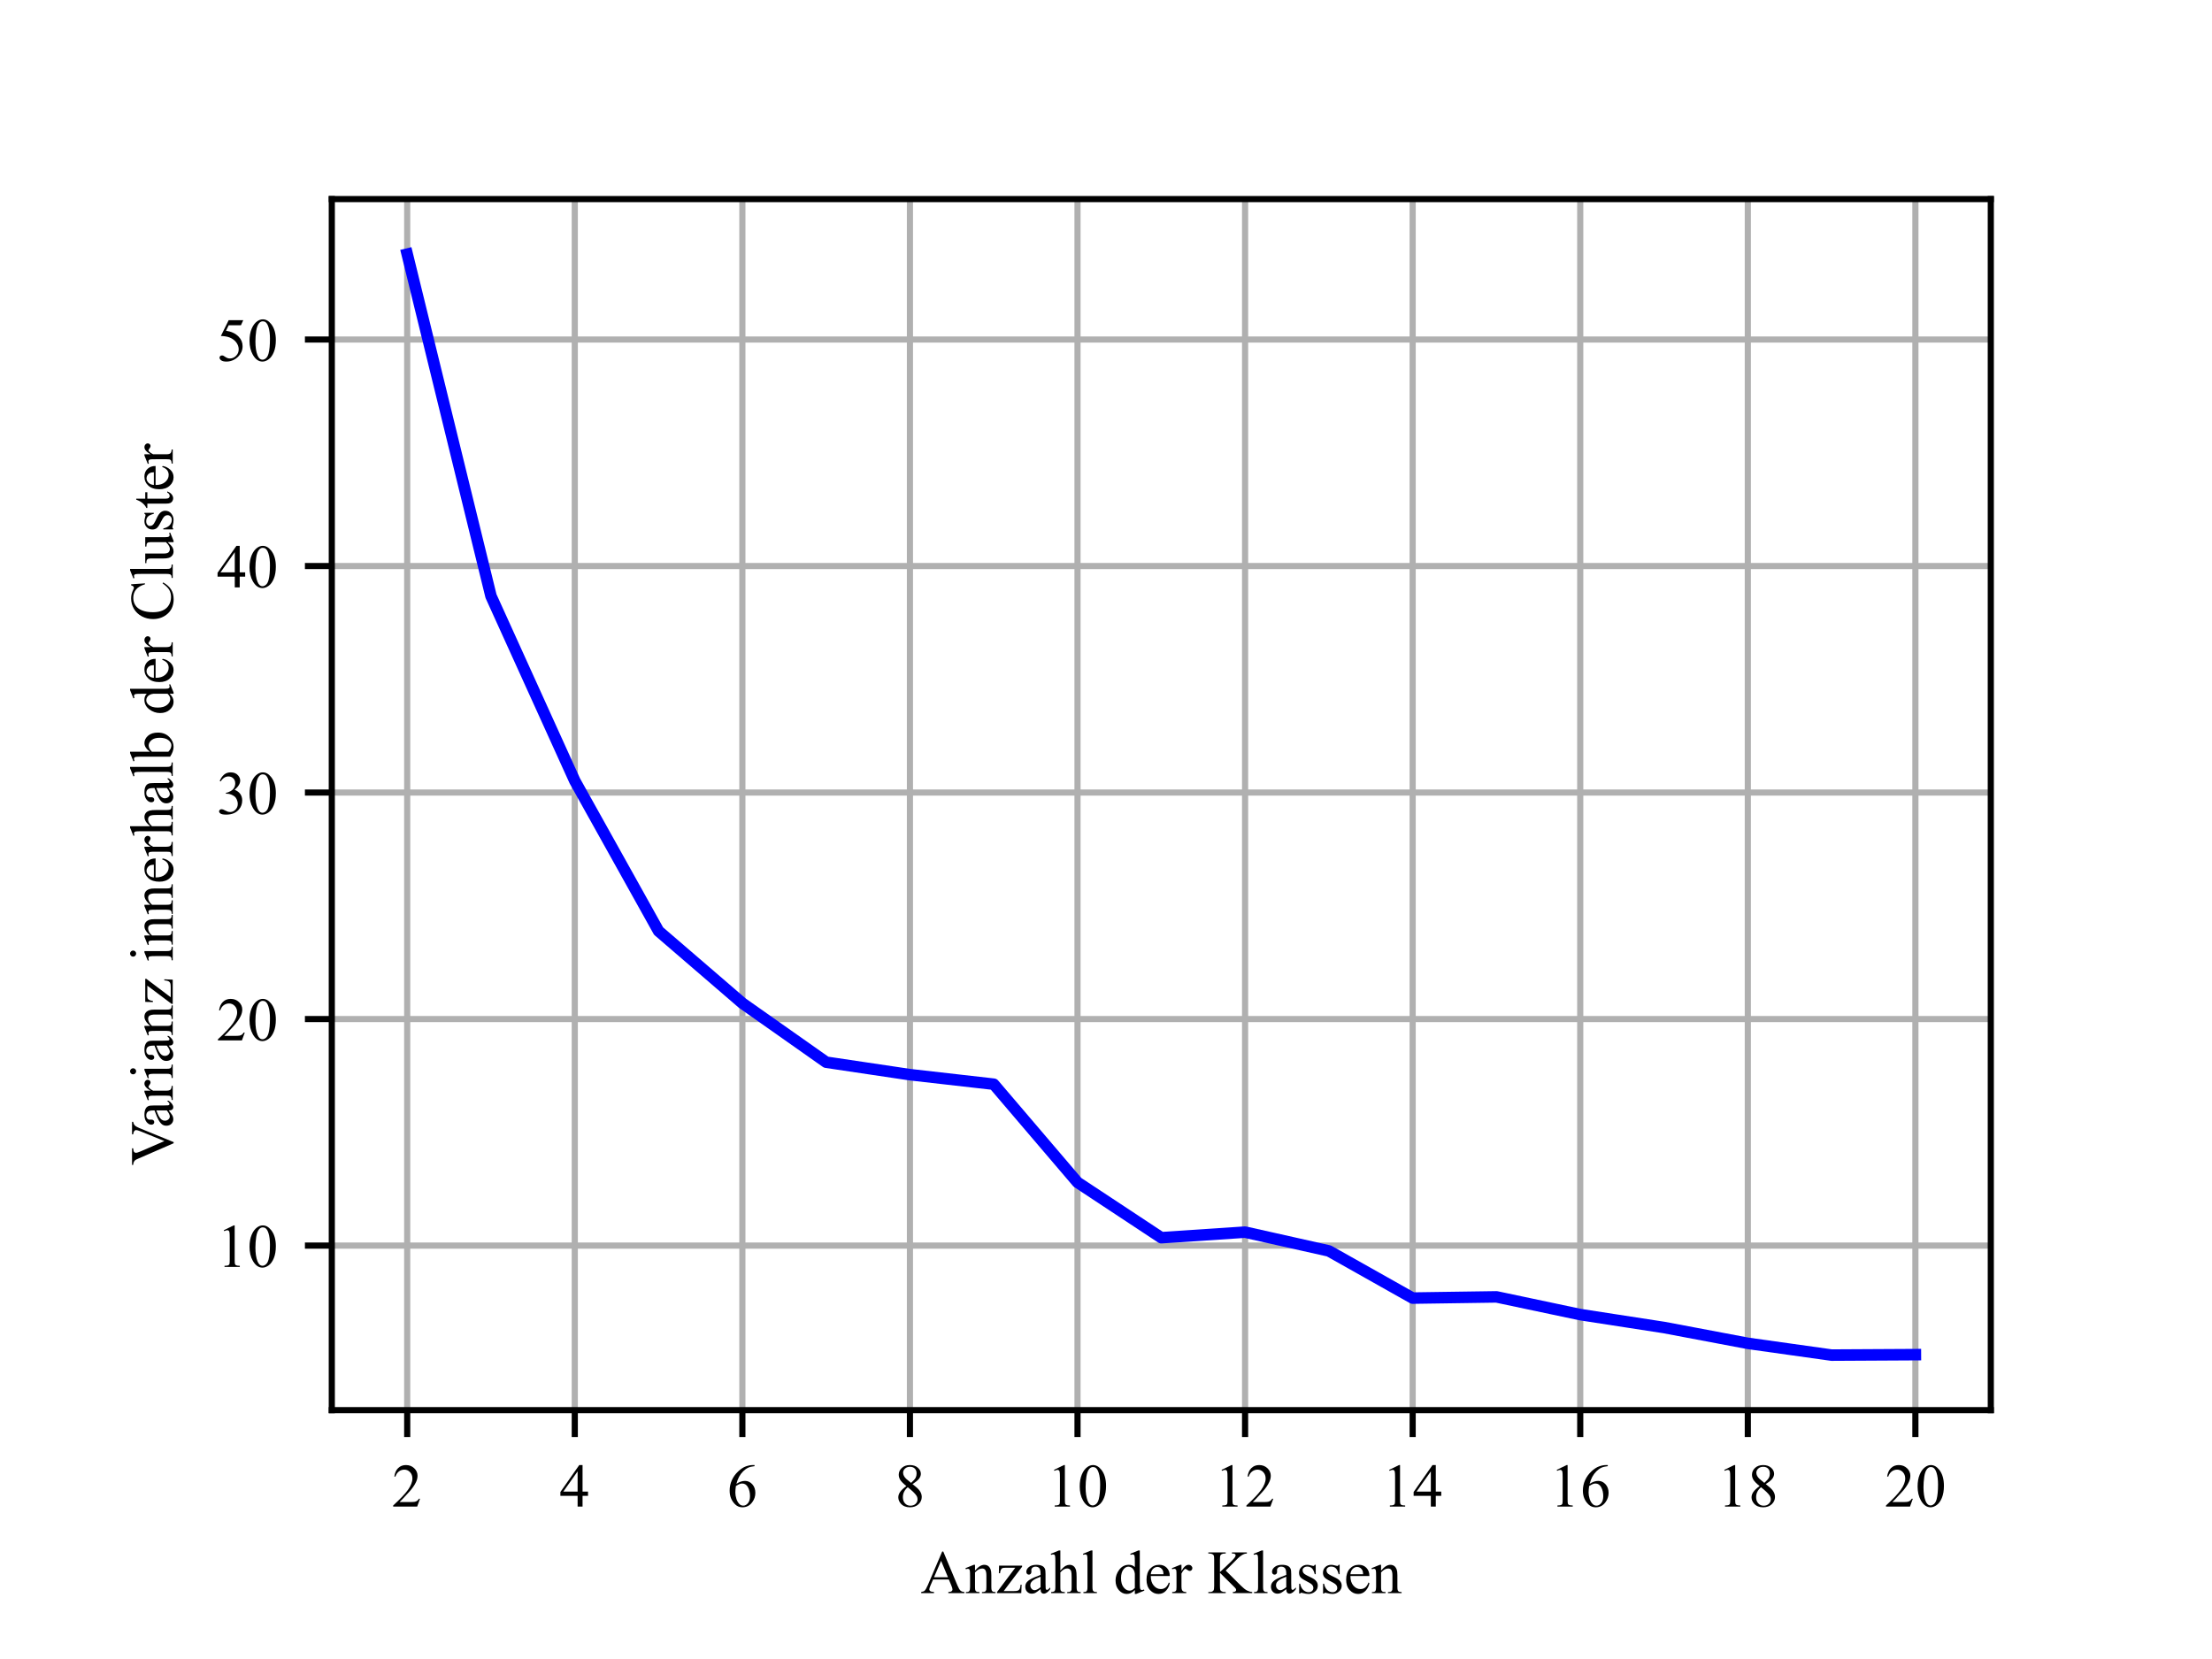
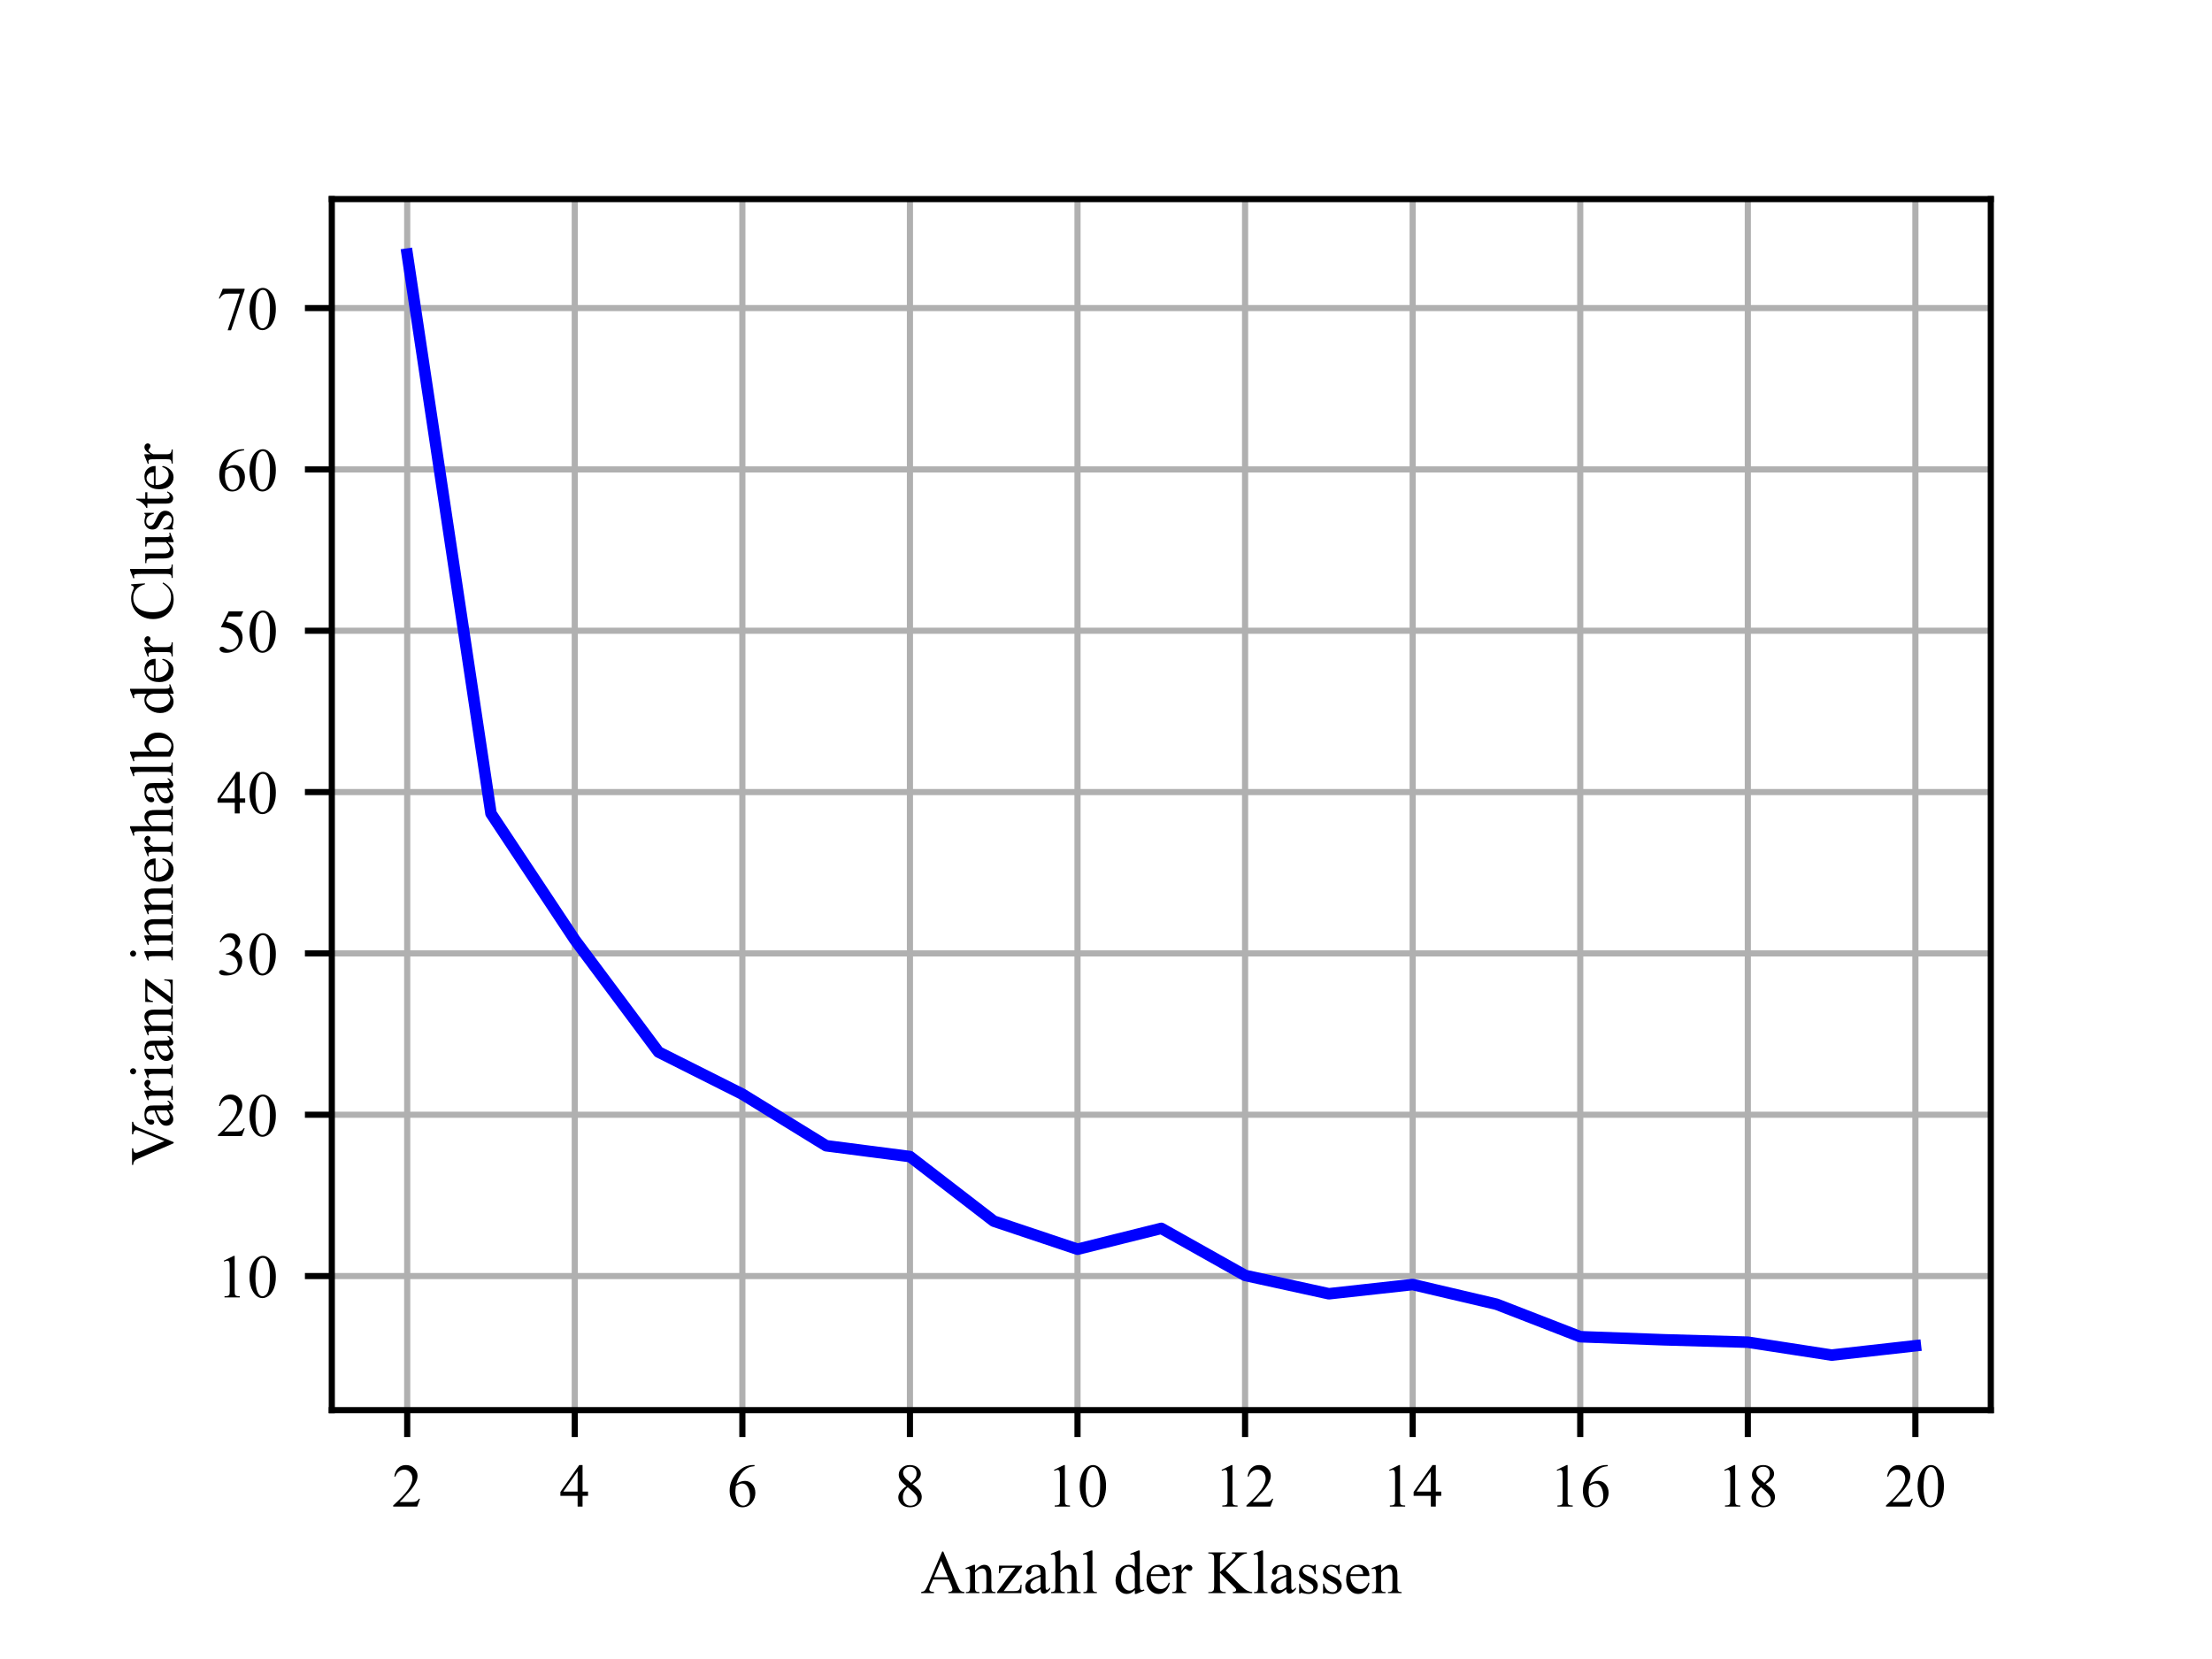
<svg xmlns="http://www.w3.org/2000/svg" xmlns:xlink="http://www.w3.org/1999/xlink" width="288pt" height="216pt" viewBox="0 0 288 216" version="1.1">
  <defs>
    <style type="text/css">*{stroke-linejoin: round; stroke-linecap: butt}</style>
  </defs>
  <g id="figure_1">
    <g id="patch_1">
      <path d="M 0 216  L 288 216  L 288 0  L 0 0  z " style="fill: #ffffff" />
    </g>
    <g id="axes_1">
      <g id="patch_2">
        <path d="M 43.2 183.6  L 259.2 183.6  L 259.2 25.92  L 43.2 25.92  z " style="fill: #ffffff" />
      </g>
      <g id="matplotlib.axis_1">
        <g id="xtick_1">
          <g id="line2d_1">
-             <path d="M 53.018 183.6  L 53.018 25.92  " clip-path="url(#p53b278c3a2)" style="fill: none; stroke: #b0b0b0; stroke-width: 0.8; stroke-linecap: square" />
+             <path d="M 53.018 183.6  L 53.018 25.92  " clip-path="url(#pdfd853236e)" style="fill: none; stroke: #b0b0b0; stroke-width: 0.8; stroke-linecap: square" />
          </g>
          <g id="line2d_2">
            <defs>
-               <path id="m76fa7926c0" d="M 0 0  L 0 3.5  " style="stroke: #000000; stroke-width: 0.8" />
+               <path id="m865f3b66de" d="M 0 0  L 0 3.5  " style="stroke: #000000; stroke-width: 0.8" />
            </defs>
            <g>
-               <use xlink:href="#m76fa7926c0" x="53.018" y="183.6" style="stroke: #000000; stroke-width: 0.8" />
+               <use xlink:href="#m865f3b66de" x="53.018" y="183.6" style="stroke: #000000; stroke-width: 0.8" />
            </g>
          </g>
          <g id="text_1">
            <g transform="translate(51.01818 196.155) scale(0.08 -0.08)">
              <defs>
                <path id="TimesNewRomanPSMT-32" d="M 2934 816  L 2638 0  L 138 0  L 138 116  Q 1241 1122 1691 1759  Q 2141 2397 2141 2925  Q 2141 3328 1894 3587  Q 1647 3847 1303 3847  Q 991 3847 742 3664  Q 494 3481 375 3128  L 259 3128  Q 338 3706 661 4015  Q 984 4325 1469 4325  Q 1984 4325 2329 3994  Q 2675 3663 2675 3213  Q 2675 2891 2525 2569  Q 2294 2063 1775 1497  Q 997 647 803 472  L 1909 472  Q 2247 472 2383 497  Q 2519 522 2628 598  Q 2738 675 2819 816  L 2934 816  z " transform="scale(0.015625)" />
              </defs>
              <use xlink:href="#TimesNewRomanPSMT-32" />
            </g>
          </g>
        </g>
        <g id="xtick_2">
          <g id="line2d_3">
-             <path d="M 74.836 183.6  L 74.836 25.92  " clip-path="url(#p53b278c3a2)" style="fill: none; stroke: #b0b0b0; stroke-width: 0.8; stroke-linecap: square" />
+             <path d="M 74.836 183.6  L 74.836 25.92  " clip-path="url(#pdfd853236e)" style="fill: none; stroke: #b0b0b0; stroke-width: 0.8; stroke-linecap: square" />
          </g>
          <g id="line2d_4">
            <g>
-               <use xlink:href="#m76fa7926c0" x="74.836" y="183.6" style="stroke: #000000; stroke-width: 0.8" />
+               <use xlink:href="#m865f3b66de" x="74.836" y="183.6" style="stroke: #000000; stroke-width: 0.8" />
            </g>
          </g>
          <g id="text_2">
            <g transform="translate(72.83636 196.155) scale(0.08 -0.08)">
              <defs>
                <path id="TimesNewRomanPSMT-34" d="M 2978 1563  L 2978 1119  L 2409 1119  L 2409 0  L 1894 0  L 1894 1119  L 100 1119  L 100 1519  L 2066 4325  L 2409 4325  L 2409 1563  L 2978 1563  z M 1894 1563  L 1894 3666  L 406 1563  L 1894 1563  z " transform="scale(0.015625)" />
              </defs>
              <use xlink:href="#TimesNewRomanPSMT-34" />
            </g>
          </g>
        </g>
        <g id="xtick_3">
          <g id="line2d_5">
-             <path d="M 96.655 183.6  L 96.655 25.92  " clip-path="url(#p53b278c3a2)" style="fill: none; stroke: #b0b0b0; stroke-width: 0.8; stroke-linecap: square" />
+             <path d="M 96.655 183.6  L 96.655 25.92  " clip-path="url(#pdfd853236e)" style="fill: none; stroke: #b0b0b0; stroke-width: 0.8; stroke-linecap: square" />
          </g>
          <g id="line2d_6">
            <g>
-               <use xlink:href="#m76fa7926c0" x="96.655" y="183.6" style="stroke: #000000; stroke-width: 0.8" />
+               <use xlink:href="#m865f3b66de" x="96.655" y="183.6" style="stroke: #000000; stroke-width: 0.8" />
            </g>
          </g>
          <g id="text_3">
            <g transform="translate(94.65454 196.155) scale(0.08 -0.08)">
              <defs>
                <path id="TimesNewRomanPSMT-36" d="M 2869 4325  L 2869 4209  Q 2456 4169 2195 4045  Q 1934 3922 1679 3669  Q 1425 3416 1258 3105  Q 1091 2794 978 2366  Q 1428 2675 1881 2675  Q 2316 2675 2634 2325  Q 2953 1975 2953 1425  Q 2953 894 2631 456  Q 2244 -75 1606 -75  Q 1172 -75 869 213  Q 275 772 275 1663  Q 275 2231 503 2743  Q 731 3256 1154 3653  Q 1578 4050 1965 4187  Q 2353 4325 2688 4325  L 2869 4325  z M 925 2138  Q 869 1716 869 1456  Q 869 1156 980 804  Q 1091 453 1309 247  Q 1469 100 1697 100  Q 1969 100 2183 356  Q 2397 613 2397 1088  Q 2397 1622 2184 2012  Q 1972 2403 1581 2403  Q 1463 2403 1327 2353  Q 1191 2303 925 2138  z " transform="scale(0.015625)" />
              </defs>
              <use xlink:href="#TimesNewRomanPSMT-36" />
            </g>
          </g>
        </g>
        <g id="xtick_4">
          <g id="line2d_7">
-             <path d="M 118.473 183.6  L 118.473 25.92  " clip-path="url(#p53b278c3a2)" style="fill: none; stroke: #b0b0b0; stroke-width: 0.8; stroke-linecap: square" />
+             <path d="M 118.473 183.6  L 118.473 25.92  " clip-path="url(#pdfd853236e)" style="fill: none; stroke: #b0b0b0; stroke-width: 0.8; stroke-linecap: square" />
          </g>
          <g id="line2d_8">
            <g>
-               <use xlink:href="#m76fa7926c0" x="118.473" y="183.6" style="stroke: #000000; stroke-width: 0.8" />
+               <use xlink:href="#m865f3b66de" x="118.473" y="183.6" style="stroke: #000000; stroke-width: 0.8" />
            </g>
          </g>
          <g id="text_4">
            <g transform="translate(116.4727 196.155) scale(0.08 -0.08)">
              <defs>
                <path id="TimesNewRomanPSMT-38" d="M 1228 2134  Q 725 2547 579 2797  Q 434 3047 434 3316  Q 434 3728 753 4026  Q 1072 4325 1600 4325  Q 2113 4325 2425 4047  Q 2738 3769 2738 3413  Q 2738 3175 2569 2928  Q 2400 2681 1866 2347  Q 2416 1922 2594 1678  Q 2831 1359 2831 1006  Q 2831 559 2490 242  Q 2150 -75 1597 -75  Q 994 -75 656 303  Q 388 606 388 966  Q 388 1247 577 1523  Q 766 1800 1228 2134  z M 1719 2469  Q 2094 2806 2194 3001  Q 2294 3197 2294 3444  Q 2294 3772 2109 3958  Q 1925 4144 1606 4144  Q 1288 4144 1088 3959  Q 888 3775 888 3528  Q 888 3366 970 3203  Q 1053 3041 1206 2894  L 1719 2469  z M 1375 2016  Q 1116 1797 991 1539  Q 866 1281 866 981  Q 866 578 1086 336  Q 1306 94 1647 94  Q 1984 94 2187 284  Q 2391 475 2391 747  Q 2391 972 2272 1150  Q 2050 1481 1375 2016  z " transform="scale(0.015625)" />
              </defs>
              <use xlink:href="#TimesNewRomanPSMT-38" />
            </g>
          </g>
        </g>
        <g id="xtick_5">
          <g id="line2d_9">
-             <path d="M 140.291 183.6  L 140.291 25.92  " clip-path="url(#p53b278c3a2)" style="fill: none; stroke: #b0b0b0; stroke-width: 0.8; stroke-linecap: square" />
+             <path d="M 140.291 183.6  L 140.291 25.92  " clip-path="url(#pdfd853236e)" style="fill: none; stroke: #b0b0b0; stroke-width: 0.8; stroke-linecap: square" />
          </g>
          <g id="line2d_10">
            <g>
-               <use xlink:href="#m76fa7926c0" x="140.291" y="183.6" style="stroke: #000000; stroke-width: 0.8" />
+               <use xlink:href="#m865f3b66de" x="140.291" y="183.6" style="stroke: #000000; stroke-width: 0.8" />
            </g>
          </g>
          <g id="text_5">
            <g transform="translate(136.2909 196.155) scale(0.08 -0.08)">
              <defs>
                <path id="TimesNewRomanPSMT-31" d="M 750 3822  L 1781 4325  L 1884 4325  L 1884 747  Q 1884 391 1914 303  Q 1944 216 2037 169  Q 2131 122 2419 116  L 2419 0  L 825 0  L 825 116  Q 1125 122 1212 167  Q 1300 213 1334 289  Q 1369 366 1369 747  L 1369 3034  Q 1369 3497 1338 3628  Q 1316 3728 1258 3775  Q 1200 3822 1119 3822  Q 1003 3822 797 3725  L 750 3822  z " transform="scale(0.015625)" />
                <path id="TimesNewRomanPSMT-30" d="M 231 2094  Q 231 2819 450 3342  Q 669 3866 1031 4122  Q 1313 4325 1613 4325  Q 2100 4325 2488 3828  Q 2972 3213 2972 2159  Q 2972 1422 2759 906  Q 2547 391 2217 158  Q 1888 -75 1581 -75  Q 975 -75 572 641  Q 231 1244 231 2094  z M 844 2016  Q 844 1141 1059 588  Q 1238 122 1591 122  Q 1759 122 1940 273  Q 2122 425 2216 781  Q 2359 1319 2359 2297  Q 2359 3022 2209 3506  Q 2097 3866 1919 4016  Q 1791 4119 1609 4119  Q 1397 4119 1231 3928  Q 1006 3669 925 3112  Q 844 2556 844 2016  z " transform="scale(0.015625)" />
              </defs>
              <use xlink:href="#TimesNewRomanPSMT-31" />
              <use xlink:href="#TimesNewRomanPSMT-30" x="50" />
            </g>
          </g>
        </g>
        <g id="xtick_6">
          <g id="line2d_11">
-             <path d="M 162.109 183.6  L 162.109 25.92  " clip-path="url(#p53b278c3a2)" style="fill: none; stroke: #b0b0b0; stroke-width: 0.8; stroke-linecap: square" />
+             <path d="M 162.109 183.6  L 162.109 25.92  " clip-path="url(#pdfd853236e)" style="fill: none; stroke: #b0b0b0; stroke-width: 0.8; stroke-linecap: square" />
          </g>
          <g id="line2d_12">
            <g>
-               <use xlink:href="#m76fa7926c0" x="162.109" y="183.6" style="stroke: #000000; stroke-width: 0.8" />
+               <use xlink:href="#m865f3b66de" x="162.109" y="183.6" style="stroke: #000000; stroke-width: 0.8" />
            </g>
          </g>
          <g id="text_6">
            <g transform="translate(158.1091 196.155) scale(0.08 -0.08)">
              <use xlink:href="#TimesNewRomanPSMT-31" />
              <use xlink:href="#TimesNewRomanPSMT-32" x="50" />
            </g>
          </g>
        </g>
        <g id="xtick_7">
          <g id="line2d_13">
-             <path d="M 183.927 183.6  L 183.927 25.92  " clip-path="url(#p53b278c3a2)" style="fill: none; stroke: #b0b0b0; stroke-width: 0.8; stroke-linecap: square" />
+             <path d="M 183.927 183.6  L 183.927 25.92  " clip-path="url(#pdfd853236e)" style="fill: none; stroke: #b0b0b0; stroke-width: 0.8; stroke-linecap: square" />
          </g>
          <g id="line2d_14">
            <g>
-               <use xlink:href="#m76fa7926c0" x="183.927" y="183.6" style="stroke: #000000; stroke-width: 0.8" />
+               <use xlink:href="#m865f3b66de" x="183.927" y="183.6" style="stroke: #000000; stroke-width: 0.8" />
            </g>
          </g>
          <g id="text_7">
            <g transform="translate(179.9273 196.155) scale(0.08 -0.08)">
              <use xlink:href="#TimesNewRomanPSMT-31" />
              <use xlink:href="#TimesNewRomanPSMT-34" x="50" />
            </g>
          </g>
        </g>
        <g id="xtick_8">
          <g id="line2d_15">
-             <path d="M 205.745 183.6  L 205.745 25.92  " clip-path="url(#p53b278c3a2)" style="fill: none; stroke: #b0b0b0; stroke-width: 0.8; stroke-linecap: square" />
+             <path d="M 205.745 183.6  L 205.745 25.92  " clip-path="url(#pdfd853236e)" style="fill: none; stroke: #b0b0b0; stroke-width: 0.8; stroke-linecap: square" />
          </g>
          <g id="line2d_16">
            <g>
-               <use xlink:href="#m76fa7926c0" x="205.745" y="183.6" style="stroke: #000000; stroke-width: 0.8" />
+               <use xlink:href="#m865f3b66de" x="205.745" y="183.6" style="stroke: #000000; stroke-width: 0.8" />
            </g>
          </g>
          <g id="text_8">
            <g transform="translate(201.7455 196.155) scale(0.08 -0.08)">
              <use xlink:href="#TimesNewRomanPSMT-31" />
              <use xlink:href="#TimesNewRomanPSMT-36" x="50" />
            </g>
          </g>
        </g>
        <g id="xtick_9">
          <g id="line2d_17">
-             <path d="M 227.564 183.6  L 227.564 25.92  " clip-path="url(#p53b278c3a2)" style="fill: none; stroke: #b0b0b0; stroke-width: 0.8; stroke-linecap: square" />
+             <path d="M 227.564 183.6  L 227.564 25.92  " clip-path="url(#pdfd853236e)" style="fill: none; stroke: #b0b0b0; stroke-width: 0.8; stroke-linecap: square" />
          </g>
          <g id="line2d_18">
            <g>
-               <use xlink:href="#m76fa7926c0" x="227.564" y="183.6" style="stroke: #000000; stroke-width: 0.8" />
+               <use xlink:href="#m865f3b66de" x="227.564" y="183.6" style="stroke: #000000; stroke-width: 0.8" />
            </g>
          </g>
          <g id="text_9">
            <g transform="translate(223.5636 196.155) scale(0.08 -0.08)">
              <use xlink:href="#TimesNewRomanPSMT-31" />
              <use xlink:href="#TimesNewRomanPSMT-38" x="50" />
            </g>
          </g>
        </g>
        <g id="xtick_10">
          <g id="line2d_19">
-             <path d="M 249.382 183.6  L 249.382 25.92  " clip-path="url(#p53b278c3a2)" style="fill: none; stroke: #b0b0b0; stroke-width: 0.8; stroke-linecap: square" />
+             <path d="M 249.382 183.6  L 249.382 25.92  " clip-path="url(#pdfd853236e)" style="fill: none; stroke: #b0b0b0; stroke-width: 0.8; stroke-linecap: square" />
          </g>
          <g id="line2d_20">
            <g>
-               <use xlink:href="#m76fa7926c0" x="249.382" y="183.6" style="stroke: #000000; stroke-width: 0.8" />
+               <use xlink:href="#m865f3b66de" x="249.382" y="183.6" style="stroke: #000000; stroke-width: 0.8" />
            </g>
          </g>
          <g id="text_10">
            <g transform="translate(245.3818 196.155) scale(0.08 -0.08)">
              <use xlink:href="#TimesNewRomanPSMT-32" />
              <use xlink:href="#TimesNewRomanPSMT-30" x="50" />
            </g>
          </g>
        </g>
        <g id="text_11">
          <g transform="translate(119.8762 207.4212) scale(0.08 -0.08)">
            <defs>
              <path id="TimesNewRomanPSMT-41" d="M 2928 1419  L 1288 1419  L 1000 750  Q 894 503 894 381  Q 894 284 986 211  Q 1078 138 1384 116  L 1384 0  L 50 0  L 50 116  Q 316 163 394 238  Q 553 388 747 847  L 2238 4334  L 2347 4334  L 3822 809  Q 4000 384 4145 257  Q 4291 131 4550 116  L 4550 0  L 2878 0  L 2878 116  Q 3131 128 3220 200  Q 3309 272 3309 375  Q 3309 513 3184 809  L 2928 1419  z M 2841 1650  L 2122 3363  L 1384 1650  L 2841 1650  z " transform="scale(0.015625)" />
              <path id="TimesNewRomanPSMT-6e" d="M 1034 2341  Q 1538 2947 1994 2947  Q 2228 2947 2397 2830  Q 2566 2713 2666 2444  Q 2734 2256 2734 1869  L 2734 647  Q 2734 375 2778 278  Q 2813 200 2889 156  Q 2966 113 3172 113  L 3172 0  L 1756 0  L 1756 113  L 1816 113  Q 2016 113 2095 173  Q 2175 234 2206 353  Q 2219 400 2219 647  L 2219 1819  Q 2219 2209 2117 2386  Q 2016 2563 1775 2563  Q 1403 2563 1034 2156  L 1034 647  Q 1034 356 1069 288  Q 1113 197 1189 155  Q 1266 113 1500 113  L 1500 0  L 84 0  L 84 113  L 147 113  Q 366 113 442 223  Q 519 334 519 647  L 519 1709  Q 519 2225 495 2337  Q 472 2450 423 2490  Q 375 2531 294 2531  Q 206 2531 84 2484  L 38 2597  L 900 2947  L 1034 2947  L 1034 2341  z " transform="scale(0.015625)" />
              <path id="TimesNewRomanPSMT-7a" d="M 2688 878  L 2653 0  L 128 0  L 128 113  L 2028 2644  L 1091 2644  Q 788 2644 694 2605  Q 600 2566 541 2456  Q 456 2300 444 2069  L 319 2069  L 338 2863  L 2738 2863  L 2738 2747  L 819 209  L 1863 209  Q 2191 209 2308 264  Q 2425 319 2497 456  Q 2547 556 2581 878  L 2688 878  z " transform="scale(0.015625)" />
              <path id="TimesNewRomanPSMT-61" d="M 1822 413  Q 1381 72 1269 19  Q 1100 -59 909 -59  Q 613 -59 420 144  Q 228 347 228 678  Q 228 888 322 1041  Q 450 1253 767 1440  Q 1084 1628 1822 1897  L 1822 2009  Q 1822 2438 1686 2597  Q 1550 2756 1291 2756  Q 1094 2756 978 2650  Q 859 2544 859 2406  L 866 2225  Q 866 2081 792 2003  Q 719 1925 600 1925  Q 484 1925 411 2006  Q 338 2088 338 2228  Q 338 2497 613 2722  Q 888 2947 1384 2947  Q 1766 2947 2009 2819  Q 2194 2722 2281 2516  Q 2338 2381 2338 1966  L 2338 994  Q 2338 584 2353 492  Q 2369 400 2405 369  Q 2441 338 2488 338  Q 2538 338 2575 359  Q 2641 400 2828 588  L 2828 413  Q 2478 -56 2159 -56  Q 2006 -56 1915 50  Q 1825 156 1822 413  z M 1822 616  L 1822 1706  Q 1350 1519 1213 1441  Q 966 1303 859 1153  Q 753 1003 753 825  Q 753 600 887 451  Q 1022 303 1197 303  Q 1434 303 1822 616  z " transform="scale(0.015625)" />
              <path id="TimesNewRomanPSMT-68" d="M 1041 4444  L 1041 2350  Q 1388 2731 1591 2839  Q 1794 2947 1997 2947  Q 2241 2947 2416 2812  Q 2591 2678 2675 2391  Q 2734 2191 2734 1659  L 2734 647  Q 2734 375 2778 275  Q 2809 200 2884 156  Q 2959 113 3159 113  L 3159 0  L 1753 0  L 1753 113  L 1819 113  Q 2019 113 2097 173  Q 2175 234 2206 353  Q 2216 403 2216 647  L 2216 1659  Q 2216 2128 2167 2275  Q 2119 2422 2012 2495  Q 1906 2569 1756 2569  Q 1603 2569 1437 2487  Q 1272 2406 1041 2159  L 1041 647  Q 1041 353 1073 281  Q 1106 209 1195 161  Q 1284 113 1503 113  L 1503 0  L 84 0  L 84 113  Q 275 113 384 172  Q 447 203 484 290  Q 522 378 522 647  L 522 3238  Q 522 3728 498 3840  Q 475 3953 426 3993  Q 378 4034 297 4034  Q 231 4034 84 3984  L 41 4094  L 897 4444  L 1041 4444  z " transform="scale(0.015625)" />
              <path id="TimesNewRomanPSMT-6c" d="M 1184 4444  L 1184 647  Q 1184 378 1223 290  Q 1263 203 1344 158  Q 1425 113 1647 113  L 1647 0  L 244 0  L 244 113  Q 441 113 512 153  Q 584 194 625 287  Q 666 381 666 647  L 666 3247  Q 666 3731 644 3842  Q 622 3953 573 3993  Q 525 4034 450 4034  Q 369 4034 244 3984  L 191 4094  L 1044 4444  L 1184 4444  z " transform="scale(0.015625)" />
              <path id="TimesNewRomanPSMT-20" transform="scale(0.015625)" />
              <path id="TimesNewRomanPSMT-64" d="M 2222 322  Q 2013 103 1813 7  Q 1613 -88 1381 -88  Q 913 -88 563 304  Q 213 697 213 1313  Q 213 1928 600 2439  Q 988 2950 1597 2950  Q 1975 2950 2222 2709  L 2222 3238  Q 2222 3728 2198 3840  Q 2175 3953 2125 3993  Q 2075 4034 2000 4034  Q 1919 4034 1784 3984  L 1744 4094  L 2597 4444  L 2738 4444  L 2738 1134  Q 2738 631 2761 520  Q 2784 409 2836 365  Q 2888 322 2956 322  Q 3041 322 3181 375  L 3216 266  L 2366 -88  L 2222 -88  L 2222 322  z M 2222 541  L 2222 2016  Q 2203 2228 2109 2403  Q 2016 2578 1861 2667  Q 1706 2756 1559 2756  Q 1284 2756 1069 2509  Q 784 2184 784 1559  Q 784 928 1059 592  Q 1334 256 1672 256  Q 1956 256 2222 541  z " transform="scale(0.015625)" />
              <path id="TimesNewRomanPSMT-65" d="M 681 1784  Q 678 1147 991 784  Q 1303 422 1725 422  Q 2006 422 2214 576  Q 2422 731 2563 1106  L 2659 1044  Q 2594 616 2278 264  Q 1963 -88 1488 -88  Q 972 -88 605 314  Q 238 716 238 1394  Q 238 2128 614 2539  Q 991 2950 1559 2950  Q 2041 2950 2350 2633  Q 2659 2316 2659 1784  L 681 1784  z M 681 1966  L 2006 1966  Q 1991 2241 1941 2353  Q 1863 2528 1708 2628  Q 1553 2728 1384 2728  Q 1125 2728 920 2526  Q 716 2325 681 1966  z " transform="scale(0.015625)" />
              <path id="TimesNewRomanPSMT-72" d="M 1038 2947  L 1038 2303  Q 1397 2947 1775 2947  Q 1947 2947 2059 2842  Q 2172 2738 2172 2600  Q 2172 2478 2090 2393  Q 2009 2309 1897 2309  Q 1788 2309 1652 2417  Q 1516 2525 1450 2525  Q 1394 2525 1328 2463  Q 1188 2334 1038 2041  L 1038 669  Q 1038 431 1097 309  Q 1138 225 1241 169  Q 1344 113 1538 113  L 1538 0  L 72 0  L 72 113  Q 291 113 397 181  Q 475 231 506 341  Q 522 394 522 644  L 522 1753  Q 522 2253 501 2348  Q 481 2444 426 2487  Q 372 2531 291 2531  Q 194 2531 72 2484  L 41 2597  L 906 2947  L 1038 2947  z " transform="scale(0.015625)" />
              <path id="TimesNewRomanPSMT-4b" d="M 1913 2350  L 3475 797  Q 3859 413 4131 273  Q 4403 134 4675 116  L 4675 0  L 2659 0  L 2659 116  Q 2841 116 2920 177  Q 3000 238 3000 313  Q 3000 388 2970 447  Q 2941 506 2775 669  L 1313 2116  L 1313 750  Q 1313 428 1353 325  Q 1384 247 1484 191  Q 1619 116 1769 116  L 1913 116  L 1913 0  L 106 0  L 106 116  L 256 116  Q 519 116 638 269  Q 713 369 713 750  L 713 3488  Q 713 3809 672 3916  Q 641 3991 544 4047  Q 406 4122 256 4122  L 106 4122  L 106 4238  L 1913 4238  L 1913 4122  L 1769 4122  Q 1622 4122 1484 4050  Q 1388 4000 1350 3900  Q 1313 3800 1313 3488  L 1313 2191  Q 1375 2250 1741 2588  Q 2669 3438 2863 3722  Q 2947 3847 2947 3941  Q 2947 4013 2881 4067  Q 2816 4122 2659 4122  L 2563 4122  L 2563 4238  L 4119 4238  L 4119 4122  Q 3981 4119 3868 4084  Q 3756 4050 3593 3951  Q 3431 3853 3194 3634  Q 3125 3572 2559 2994  L 1913 2350  z " transform="scale(0.015625)" />
              <path id="TimesNewRomanPSMT-73" d="M 2050 2947  L 2050 1972  L 1947 1972  Q 1828 2431 1642 2597  Q 1456 2763 1169 2763  Q 950 2763 815 2647  Q 681 2531 681 2391  Q 681 2216 781 2091  Q 878 1963 1175 1819  L 1631 1597  Q 2266 1288 2266 781  Q 2266 391 1970 151  Q 1675 -88 1309 -88  Q 1047 -88 709 6  Q 606 38 541 38  Q 469 38 428 -44  L 325 -44  L 325 978  L 428 978  Q 516 541 762 319  Q 1009 97 1316 97  Q 1531 97 1667 223  Q 1803 350 1803 528  Q 1803 744 1651 891  Q 1500 1038 1047 1263  Q 594 1488 453 1669  Q 313 1847 313 2119  Q 313 2472 555 2709  Q 797 2947 1181 2947  Q 1350 2947 1591 2875  Q 1750 2828 1803 2828  Q 1853 2828 1881 2850  Q 1909 2872 1947 2947  L 2050 2947  z " transform="scale(0.015625)" />
            </defs>
            <use xlink:href="#TimesNewRomanPSMT-41" />
            <use xlink:href="#TimesNewRomanPSMT-6e" x="72.217" />
            <use xlink:href="#TimesNewRomanPSMT-7a" x="122.217" />
            <use xlink:href="#TimesNewRomanPSMT-61" x="166.602" />
            <use xlink:href="#TimesNewRomanPSMT-68" x="210.986" />
            <use xlink:href="#TimesNewRomanPSMT-6c" x="260.986" />
            <use xlink:href="#TimesNewRomanPSMT-20" x="288.77" />
            <use xlink:href="#TimesNewRomanPSMT-64" x="313.77" />
            <use xlink:href="#TimesNewRomanPSMT-65" x="363.77" />
            <use xlink:href="#TimesNewRomanPSMT-72" x="408.154" />
            <use xlink:href="#TimesNewRomanPSMT-20" x="441.455" />
            <use xlink:href="#TimesNewRomanPSMT-4b" x="466.455" />
            <use xlink:href="#TimesNewRomanPSMT-6c" x="538.672" />
            <use xlink:href="#TimesNewRomanPSMT-61" x="566.455" />
            <use xlink:href="#TimesNewRomanPSMT-73" x="610.84" />
            <use xlink:href="#TimesNewRomanPSMT-73" x="649.756" />
            <use xlink:href="#TimesNewRomanPSMT-65" x="688.672" />
            <use xlink:href="#TimesNewRomanPSMT-6e" x="733.057" />
          </g>
        </g>
      </g>
      <g id="matplotlib.axis_2">
        <g id="ytick_1">
          <g id="line2d_21">
-             <path d="M 43.2 162.174  L 259.2 162.174  " clip-path="url(#p53b278c3a2)" style="fill: none; stroke: #b0b0b0; stroke-width: 0.8; stroke-linecap: square" />
+             <path d="M 43.2 166.141  L 259.2 166.141  " clip-path="url(#pdfd853236e)" style="fill: none; stroke: #b0b0b0; stroke-width: 0.8; stroke-linecap: square" />
          </g>
          <g id="line2d_22">
            <defs>
-               <path id="mc9c2035a41" d="M 0 0  L -3.5 0  " style="stroke: #000000; stroke-width: 0.8" />
+               <path id="m67134844f0" d="M 0 0  L -3.5 0  " style="stroke: #000000; stroke-width: 0.8" />
            </defs>
            <g>
-               <use xlink:href="#mc9c2035a41" x="43.2" y="162.174" style="stroke: #000000; stroke-width: 0.8" />
+               <use xlink:href="#m67134844f0" x="43.2" y="166.141" style="stroke: #000000; stroke-width: 0.8" />
            </g>
          </g>
          <g id="text_12">
-             <g transform="translate(28.2 164.9513) scale(0.08 -0.08)">
+             <g transform="translate(28.2 168.918) scale(0.08 -0.08)">
              <use xlink:href="#TimesNewRomanPSMT-31" />
              <use xlink:href="#TimesNewRomanPSMT-30" x="50" />
            </g>
          </g>
        </g>
        <g id="ytick_2">
          <g id="line2d_23">
-             <path d="M 43.2 132.682  L 259.2 132.682  " clip-path="url(#p53b278c3a2)" style="fill: none; stroke: #b0b0b0; stroke-width: 0.8; stroke-linecap: square" />
+             <path d="M 43.2 145.136  L 259.2 145.136  " clip-path="url(#pdfd853236e)" style="fill: none; stroke: #b0b0b0; stroke-width: 0.8; stroke-linecap: square" />
          </g>
          <g id="line2d_24">
            <g>
-               <use xlink:href="#mc9c2035a41" x="43.2" y="132.682" style="stroke: #000000; stroke-width: 0.8" />
+               <use xlink:href="#m67134844f0" x="43.2" y="145.136" style="stroke: #000000; stroke-width: 0.8" />
            </g>
          </g>
          <g id="text_13">
-             <g transform="translate(28.2 135.4593) scale(0.08 -0.08)">
+             <g transform="translate(28.2 147.9136) scale(0.08 -0.08)">
              <use xlink:href="#TimesNewRomanPSMT-32" />
              <use xlink:href="#TimesNewRomanPSMT-30" x="50" />
            </g>
          </g>
        </g>
        <g id="ytick_3">
          <g id="line2d_25">
-             <path d="M 43.2 103.19  L 259.2 103.19  " clip-path="url(#p53b278c3a2)" style="fill: none; stroke: #b0b0b0; stroke-width: 0.8; stroke-linecap: square" />
+             <path d="M 43.2 124.132  L 259.2 124.132  " clip-path="url(#pdfd853236e)" style="fill: none; stroke: #b0b0b0; stroke-width: 0.8; stroke-linecap: square" />
          </g>
          <g id="line2d_26">
            <g>
-               <use xlink:href="#mc9c2035a41" x="43.2" y="103.19" style="stroke: #000000; stroke-width: 0.8" />
+               <use xlink:href="#m67134844f0" x="43.2" y="124.132" style="stroke: #000000; stroke-width: 0.8" />
            </g>
          </g>
          <g id="text_14">
-             <g transform="translate(28.2 105.9673) scale(0.08 -0.08)">
+             <g transform="translate(28.2 126.9092) scale(0.08 -0.08)">
              <defs>
                <path id="TimesNewRomanPSMT-33" d="M 325 3431  Q 506 3859 782 4092  Q 1059 4325 1472 4325  Q 1981 4325 2253 3994  Q 2459 3747 2459 3466  Q 2459 3003 1878 2509  Q 2269 2356 2469 2072  Q 2669 1788 2669 1403  Q 2669 853 2319 450  Q 1863 -75 997 -75  Q 569 -75 414 31  Q 259 138 259 259  Q 259 350 332 419  Q 406 488 509 488  Q 588 488 669 463  Q 722 447 909 348  Q 1097 250 1169 231  Q 1284 197 1416 197  Q 1734 197 1970 444  Q 2206 691 2206 1028  Q 2206 1275 2097 1509  Q 2016 1684 1919 1775  Q 1784 1900 1550 2001  Q 1316 2103 1072 2103  L 972 2103  L 972 2197  Q 1219 2228 1467 2375  Q 1716 2522 1828 2728  Q 1941 2934 1941 3181  Q 1941 3503 1739 3701  Q 1538 3900 1238 3900  Q 753 3900 428 3381  L 325 3431  z " transform="scale(0.015625)" />
              </defs>
              <use xlink:href="#TimesNewRomanPSMT-33" />
              <use xlink:href="#TimesNewRomanPSMT-30" x="50" />
            </g>
          </g>
        </g>
        <g id="ytick_4">
          <g id="line2d_27">
-             <path d="M 43.2 73.698  L 259.2 73.698  " clip-path="url(#p53b278c3a2)" style="fill: none; stroke: #b0b0b0; stroke-width: 0.8; stroke-linecap: square" />
+             <path d="M 43.2 103.127  L 259.2 103.127  " clip-path="url(#pdfd853236e)" style="fill: none; stroke: #b0b0b0; stroke-width: 0.8; stroke-linecap: square" />
          </g>
          <g id="line2d_28">
            <g>
-               <use xlink:href="#mc9c2035a41" x="43.2" y="73.698" style="stroke: #000000; stroke-width: 0.8" />
+               <use xlink:href="#m67134844f0" x="43.2" y="103.127" style="stroke: #000000; stroke-width: 0.8" />
            </g>
          </g>
          <g id="text_15">
-             <g transform="translate(28.2 76.47525) scale(0.08 -0.08)">
+             <g transform="translate(28.2 105.9047) scale(0.08 -0.08)">
              <use xlink:href="#TimesNewRomanPSMT-34" />
              <use xlink:href="#TimesNewRomanPSMT-30" x="50" />
            </g>
          </g>
        </g>
        <g id="ytick_5">
          <g id="line2d_29">
-             <path d="M 43.2 44.206  L 259.2 44.206  " clip-path="url(#p53b278c3a2)" style="fill: none; stroke: #b0b0b0; stroke-width: 0.8; stroke-linecap: square" />
+             <path d="M 43.2 82.123  L 259.2 82.123  " clip-path="url(#pdfd853236e)" style="fill: none; stroke: #b0b0b0; stroke-width: 0.8; stroke-linecap: square" />
          </g>
          <g id="line2d_30">
            <g>
-               <use xlink:href="#mc9c2035a41" x="43.2" y="44.206" style="stroke: #000000; stroke-width: 0.8" />
+               <use xlink:href="#m67134844f0" x="43.2" y="82.123" style="stroke: #000000; stroke-width: 0.8" />
            </g>
          </g>
          <g id="text_16">
-             <g transform="translate(28.2 46.98324) scale(0.08 -0.08)">
+             <g transform="translate(28.2 84.9003) scale(0.08 -0.08)">
              <defs>
                <path id="TimesNewRomanPSMT-35" d="M 2778 4238  L 2534 3706  L 1259 3706  L 981 3138  Q 1809 3016 2294 2522  Q 2709 2097 2709 1522  Q 2709 1188 2573 903  Q 2438 619 2231 419  Q 2025 219 1772 97  Q 1413 -75 1034 -75  Q 653 -75 479 54  Q 306 184 306 341  Q 306 428 378 495  Q 450 563 559 563  Q 641 563 702 538  Q 763 513 909 409  Q 1144 247 1384 247  Q 1750 247 2026 523  Q 2303 800 2303 1197  Q 2303 1581 2056 1914  Q 1809 2247 1375 2428  Q 1034 2569 447 2591  L 1259 4238  L 2778 4238  z " transform="scale(0.015625)" />
              </defs>
              <use xlink:href="#TimesNewRomanPSMT-35" />
              <use xlink:href="#TimesNewRomanPSMT-30" x="50" />
            </g>
          </g>
        </g>
-         <g id="text_17">
+         <g id="ytick_6">
+           <g id="line2d_31">
+             <path d="M 43.2 61.118  L 259.2 61.118  " clip-path="url(#pdfd853236e)" style="fill: none; stroke: #b0b0b0; stroke-width: 0.8; stroke-linecap: square" />
+           </g>
+           <g id="line2d_32">
+             <g>
+               <use xlink:href="#m67134844f0" x="43.2" y="61.118" style="stroke: #000000; stroke-width: 0.8" />
+             </g>
+           </g>
+           <g id="text_17">
+             <g transform="translate(28.2 63.89587) scale(0.08 -0.08)">
+               <use xlink:href="#TimesNewRomanPSMT-36" />
+               <use xlink:href="#TimesNewRomanPSMT-30" x="50" />
+             </g>
+           </g>
+         </g>
+         <g id="ytick_7">
+           <g id="line2d_33">
+             <path d="M 43.2 40.114  L 259.2 40.114  " clip-path="url(#pdfd853236e)" style="fill: none; stroke: #b0b0b0; stroke-width: 0.8; stroke-linecap: square" />
+           </g>
+           <g id="line2d_34">
+             <g>
+               <use xlink:href="#m67134844f0" x="43.2" y="40.114" style="stroke: #000000; stroke-width: 0.8" />
+             </g>
+           </g>
+           <g id="text_18">
+             <g transform="translate(28.2 42.89144) scale(0.08 -0.08)">
+               <defs>
+                 <path id="TimesNewRomanPSMT-37" d="M 644 4238  L 2916 4238  L 2916 4119  L 1503 -88  L 1153 -88  L 2419 3728  L 1253 3728  Q 900 3728 750 3644  Q 488 3500 328 3200  L 238 3234  L 644 4238  z " transform="scale(0.015625)" />
+               </defs>
+               <use xlink:href="#TimesNewRomanPSMT-37" />
+               <use xlink:href="#TimesNewRomanPSMT-30" x="50" />
+             </g>
+           </g>
+         </g>
+         <g id="text_19">
          <g transform="translate(22.48875 151.7419) rotate(-90) scale(0.08 -0.08)">
            <defs>
              <path id="TimesNewRomanPSMT-56" d="M 4544 4238  L 4544 4122  Q 4319 4081 4203 3978  Q 4038 3825 3909 3509  L 2431 -97  L 2316 -97  L 728 3556  Q 606 3838 556 3900  Q 478 3997 364 4051  Q 250 4106 56 4122  L 56 4238  L 1788 4238  L 1788 4122  Q 1494 4094 1406 4022  Q 1319 3950 1319 3838  Q 1319 3681 1463 3350  L 2541 866  L 3541 3319  Q 3688 3681 3688 3822  Q 3688 3913 3597 3995  Q 3506 4078 3291 4113  Q 3275 4116 3238 4122  L 3238 4238  L 4544 4238  z " transform="scale(0.015625)" />
              <path id="TimesNewRomanPSMT-69" d="M 928 4444  Q 1059 4444 1151 4351  Q 1244 4259 1244 4128  Q 1244 3997 1151 3903  Q 1059 3809 928 3809  Q 797 3809 703 3903  Q 609 3997 609 4128  Q 609 4259 701 4351  Q 794 4444 928 4444  z M 1188 2947  L 1188 647  Q 1188 378 1227 289  Q 1266 200 1342 156  Q 1419 113 1622 113  L 1622 0  L 231 0  L 231 113  Q 441 113 512 153  Q 584 194 626 287  Q 669 381 669 647  L 669 1750  Q 669 2216 641 2353  Q 619 2453 572 2492  Q 525 2531 444 2531  Q 356 2531 231 2484  L 188 2597  L 1050 2947  L 1188 2947  z " transform="scale(0.015625)" />
              <path id="TimesNewRomanPSMT-62" d="M 984 2369  Q 1400 2947 1881 2947  Q 2322 2947 2650 2570  Q 2978 2194 2978 1541  Q 2978 778 2472 313  Q 2038 -88 1503 -88  Q 1253 -88 995 3  Q 738 94 469 275  L 469 3241  Q 469 3728 445 3840  Q 422 3953 372 3993  Q 322 4034 247 4034  Q 159 4034 28 3984  L -16 4094  L 844 4444  L 984 4444  L 984 2369  z M 984 2169  L 984 456  Q 1144 300 1314 220  Q 1484 141 1663 141  Q 1947 141 2192 453  Q 2438 766 2438 1363  Q 2438 1913 2192 2208  Q 1947 2503 1634 2503  Q 1469 2503 1303 2419  Q 1178 2356 984 2169  z " transform="scale(0.015625)" />
              <path id="TimesNewRomanPSMT-43" d="M 3853 4334  L 3950 2894  L 3853 2894  Q 3659 3541 3300 3825  Q 2941 4109 2438 4109  Q 2016 4109 1675 3895  Q 1334 3681 1139 3212  Q 944 2744 944 2047  Q 944 1472 1128 1050  Q 1313 628 1683 403  Q 2053 178 2528 178  Q 2941 178 3256 354  Q 3572 531 3950 1056  L 4047 994  Q 3728 428 3303 165  Q 2878 -97 2294 -97  Q 1241 -97 663 684  Q 231 1266 231 2053  Q 231 2688 515 3219  Q 800 3750 1298 4042  Q 1797 4334 2388 4334  Q 2847 4334 3294 4109  Q 3425 4041 3481 4041  Q 3566 4041 3628 4100  Q 3709 4184 3744 4334  L 3853 4334  z " transform="scale(0.015625)" />
              <path id="TimesNewRomanPSMT-75" d="M 2709 2863  L 2709 1128  Q 2709 631 2732 520  Q 2756 409 2807 365  Q 2859 322 2928 322  Q 3025 322 3147 375  L 3191 266  L 2334 -88  L 2194 -88  L 2194 519  Q 1825 119 1631 15  Q 1438 -88 1222 -88  Q 981 -88 804 51  Q 628 191 559 409  Q 491 628 491 1028  L 491 2306  Q 491 2509 447 2587  Q 403 2666 317 2708  Q 231 2750 6 2747  L 6 2863  L 1009 2863  L 1009 947  Q 1009 547 1148 422  Q 1288 297 1484 297  Q 1619 297 1789 381  Q 1959 466 2194 703  L 2194 2325  Q 2194 2569 2105 2655  Q 2016 2741 1734 2747  L 1734 2863  L 2709 2863  z " transform="scale(0.015625)" />
              <path id="TimesNewRomanPSMT-74" d="M 1031 3803  L 1031 2863  L 1700 2863  L 1700 2644  L 1031 2644  L 1031 788  Q 1031 509 1111 412  Q 1191 316 1316 316  Q 1419 316 1516 380  Q 1613 444 1666 569  L 1788 569  Q 1678 263 1478 108  Q 1278 -47 1066 -47  Q 922 -47 784 33  Q 647 113 581 261  Q 516 409 516 719  L 516 2644  L 63 2644  L 63 2747  Q 234 2816 414 2980  Q 594 3144 734 3369  Q 806 3488 934 3803  L 1031 3803  z " transform="scale(0.015625)" />
            </defs>
            <use xlink:href="#TimesNewRomanPSMT-56" />
            <use xlink:href="#TimesNewRomanPSMT-61" x="61.092" />
            <use xlink:href="#TimesNewRomanPSMT-72" x="105.477" />
            <use xlink:href="#TimesNewRomanPSMT-69" x="138.777" />
            <use xlink:href="#TimesNewRomanPSMT-61" x="166.561" />
            <use xlink:href="#TimesNewRomanPSMT-6e" x="210.945" />
            <use xlink:href="#TimesNewRomanPSMT-7a" x="260.945" />
            <use xlink:href="#TimesNewRomanPSMT-20" x="305.33" />
            <use xlink:href="#TimesNewRomanPSMT-69" x="330.33" />
            <use xlink:href="#TimesNewRomanPSMT-6e" x="358.113" />
            <use xlink:href="#TimesNewRomanPSMT-6e" x="408.113" />
            <use xlink:href="#TimesNewRomanPSMT-65" x="458.113" />
            <use xlink:href="#TimesNewRomanPSMT-72" x="502.498" />
            <use xlink:href="#TimesNewRomanPSMT-68" x="535.799" />
            <use xlink:href="#TimesNewRomanPSMT-61" x="585.799" />
            <use xlink:href="#TimesNewRomanPSMT-6c" x="630.184" />
            <use xlink:href="#TimesNewRomanPSMT-62" x="657.967" />
            <use xlink:href="#TimesNewRomanPSMT-20" x="707.967" />
            <use xlink:href="#TimesNewRomanPSMT-64" x="732.967" />
            <use xlink:href="#TimesNewRomanPSMT-65" x="782.967" />
            <use xlink:href="#TimesNewRomanPSMT-72" x="827.352" />
            <use xlink:href="#TimesNewRomanPSMT-20" x="860.652" />
            <use xlink:href="#TimesNewRomanPSMT-43" x="885.652" />
            <use xlink:href="#TimesNewRomanPSMT-6c" x="952.352" />
            <use xlink:href="#TimesNewRomanPSMT-75" x="980.135" />
            <use xlink:href="#TimesNewRomanPSMT-73" x="1030.135" />
            <use xlink:href="#TimesNewRomanPSMT-74" x="1069.051" />
            <use xlink:href="#TimesNewRomanPSMT-65" x="1096.834" />
            <use xlink:href="#TimesNewRomanPSMT-72" x="1141.219" />
          </g>
        </g>
      </g>
-       <g id="line2d_31">
-         <path d="M 53.018 33.087  L 63.927 77.61  L 74.836 101.658  L 85.745 121.222  L 96.655 130.613  L 107.564 138.297  L 118.473 139.921  L 129.382 141.161  L 140.291 153.944  L 151.2 161.148  L 162.109 160.423  L 173.018 162.869  L 183.927 169.01  L 194.836 168.852  L 205.745 171.158  L 216.655 172.841  L 227.564 174.901  L 238.473 176.433  L 249.382 176.373  " clip-path="url(#p53b278c3a2)" style="fill: none; stroke: #0000ff; stroke-width: 1.5; stroke-linecap: square" />
+       <g id="line2d_35">
+         <path d="M 53.018 33.087  L 63.927 105.913  L 74.836 122.353  L 85.745 136.974  L 96.655 142.459  L 107.564 149.174  L 118.473 150.583  L 129.382 158.989  L 140.291 162.646  L 151.2 159.933  L 162.109 166.059  L 173.018 168.447  L 183.927 167.246  L 194.836 169.805  L 205.745 174.04  L 216.655 174.44  L 227.564 174.751  L 238.473 176.433  L 249.382 175.215  " clip-path="url(#pdfd853236e)" style="fill: none; stroke: #0000ff; stroke-width: 1.5; stroke-linecap: square" />
      </g>
      <g id="patch_3">
        <path d="M 43.2 183.6  L 43.2 25.92  " style="fill: none; stroke: #000000; stroke-width: 0.8; stroke-linejoin: miter; stroke-linecap: square" />
      </g>
      <g id="patch_4">
        <path d="M 259.2 183.6  L 259.2 25.92  " style="fill: none; stroke: #000000; stroke-width: 0.8; stroke-linejoin: miter; stroke-linecap: square" />
      </g>
      <g id="patch_5">
        <path d="M 43.2 183.6  L 259.2 183.6  " style="fill: none; stroke: #000000; stroke-width: 0.8; stroke-linejoin: miter; stroke-linecap: square" />
      </g>
      <g id="patch_6">
        <path d="M 43.2 25.92  L 259.2 25.92  " style="fill: none; stroke: #000000; stroke-width: 0.8; stroke-linejoin: miter; stroke-linecap: square" />
      </g>
    </g>
  </g>
  <defs>
-     <clipPath id="p53b278c3a2">
+     <clipPath id="pdfd853236e">
      <rect x="43.2" y="25.92" width="216" height="157.68" />
    </clipPath>
  </defs>
</svg>
